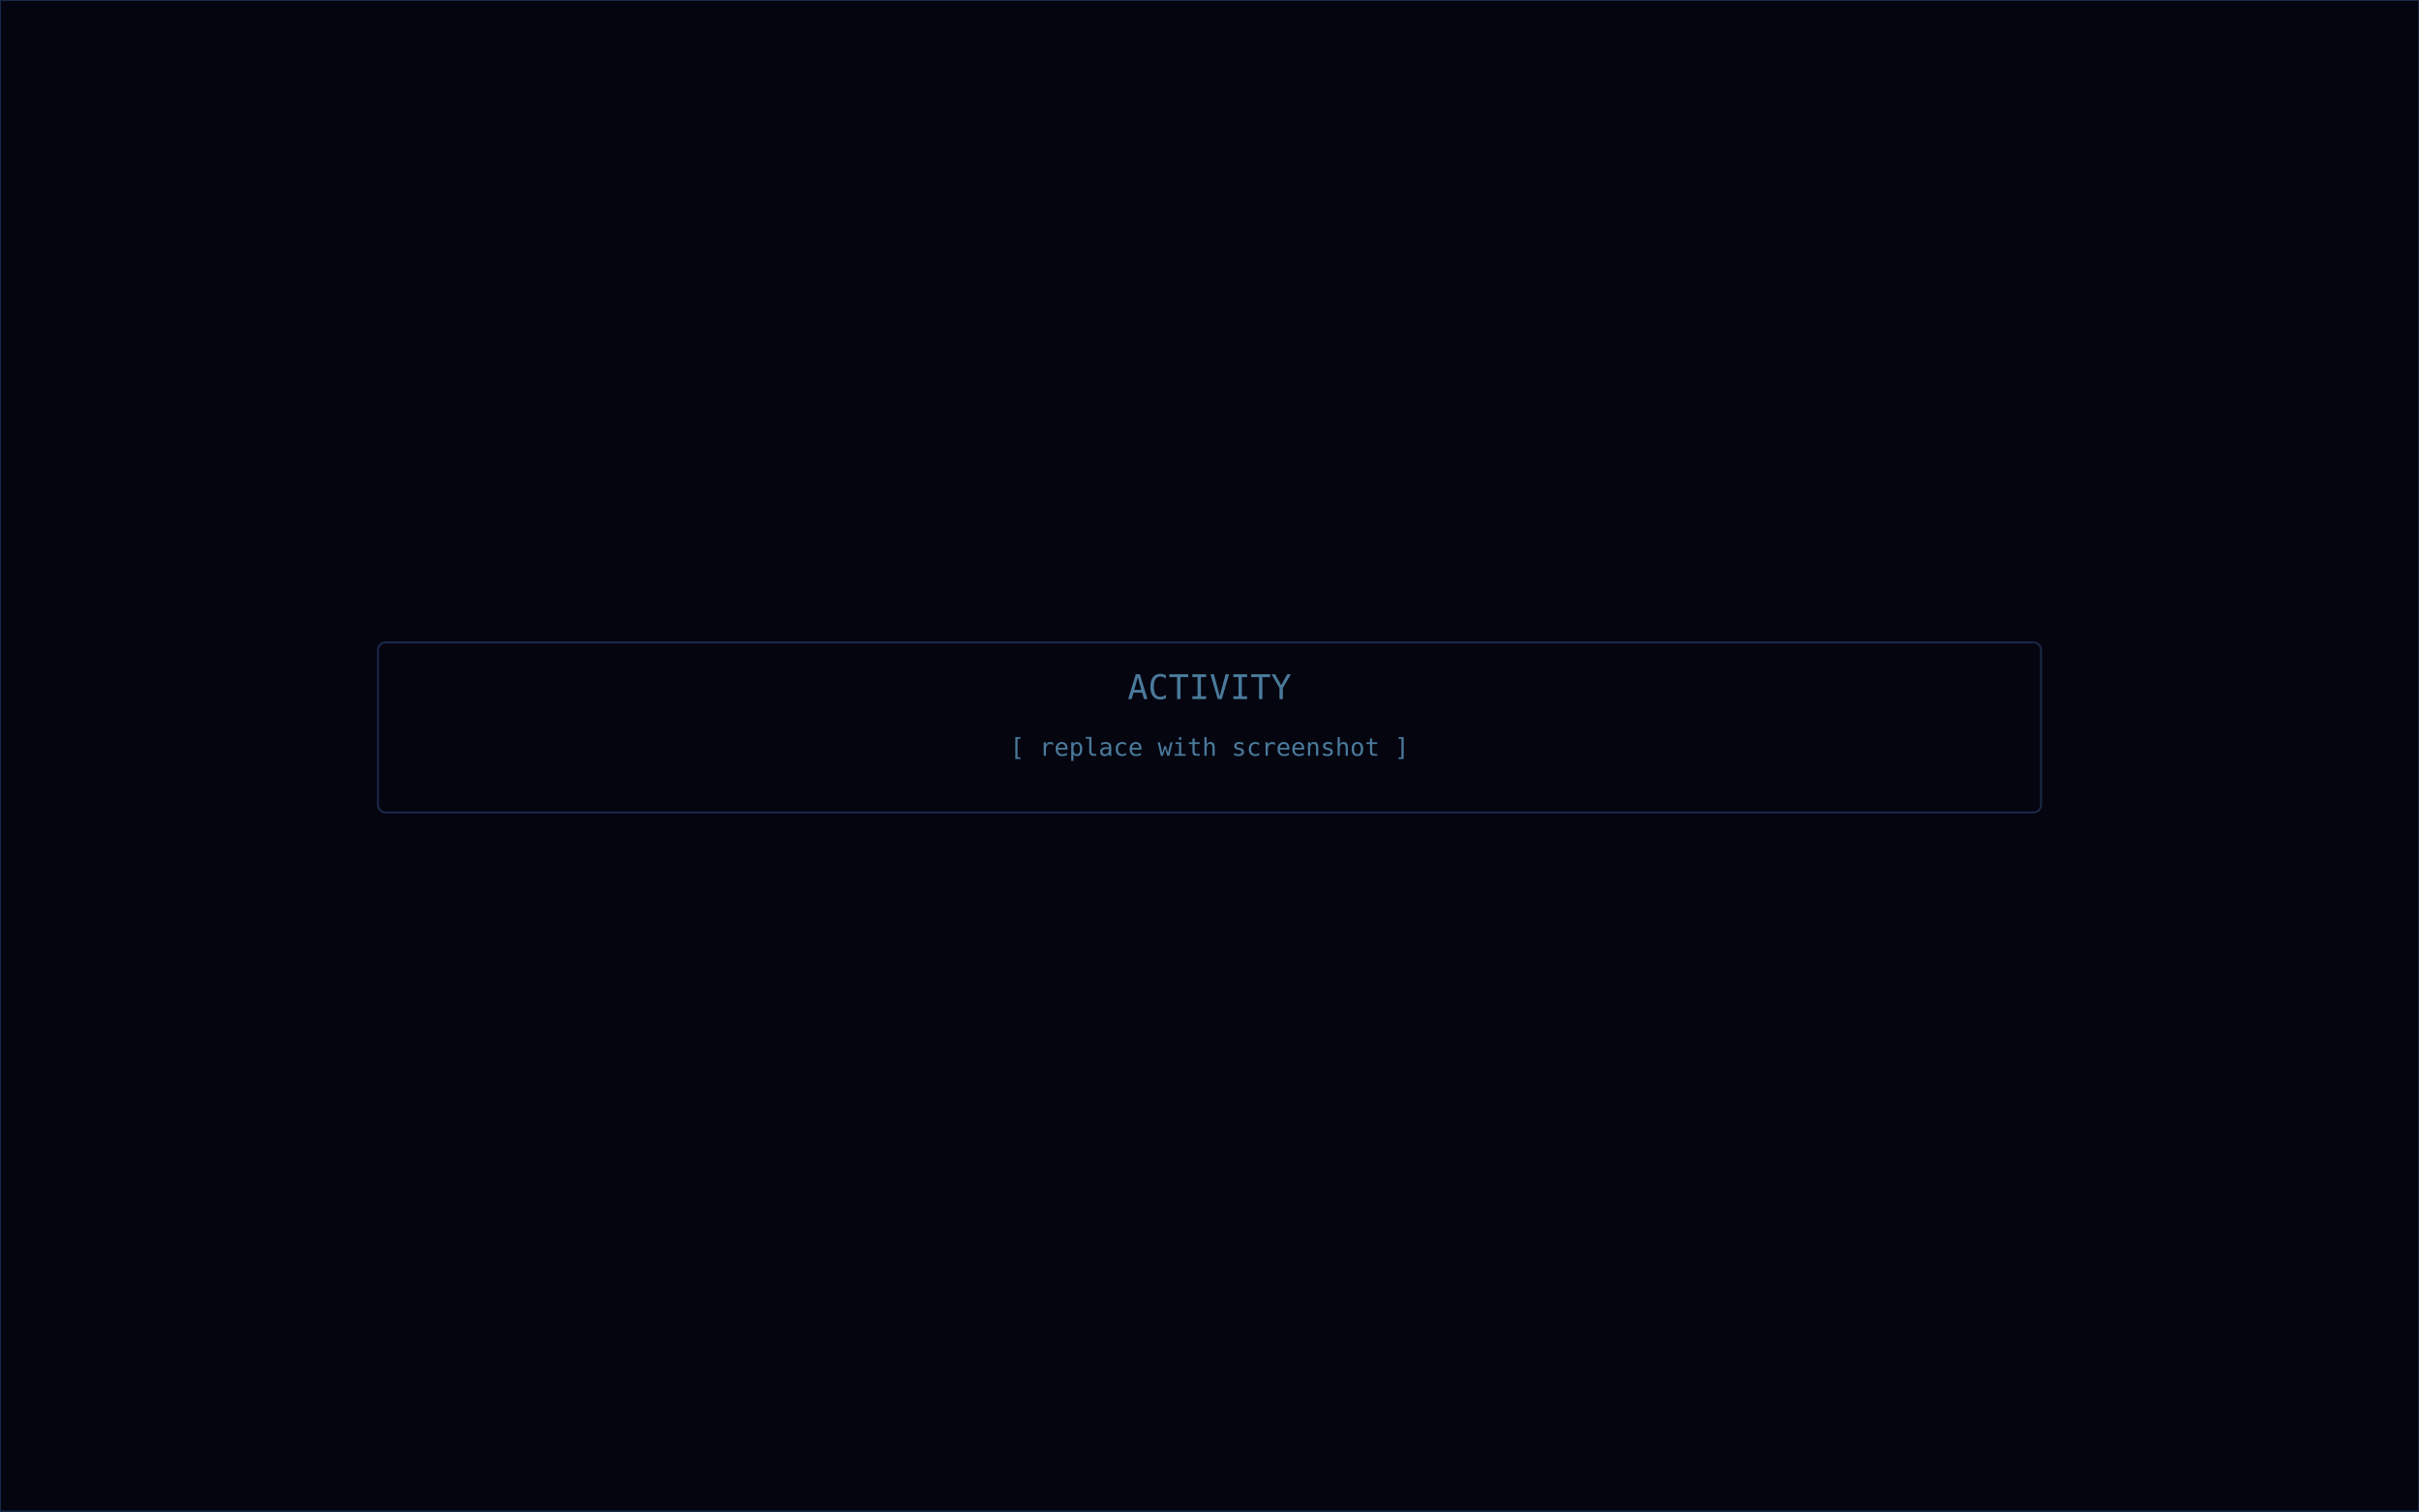
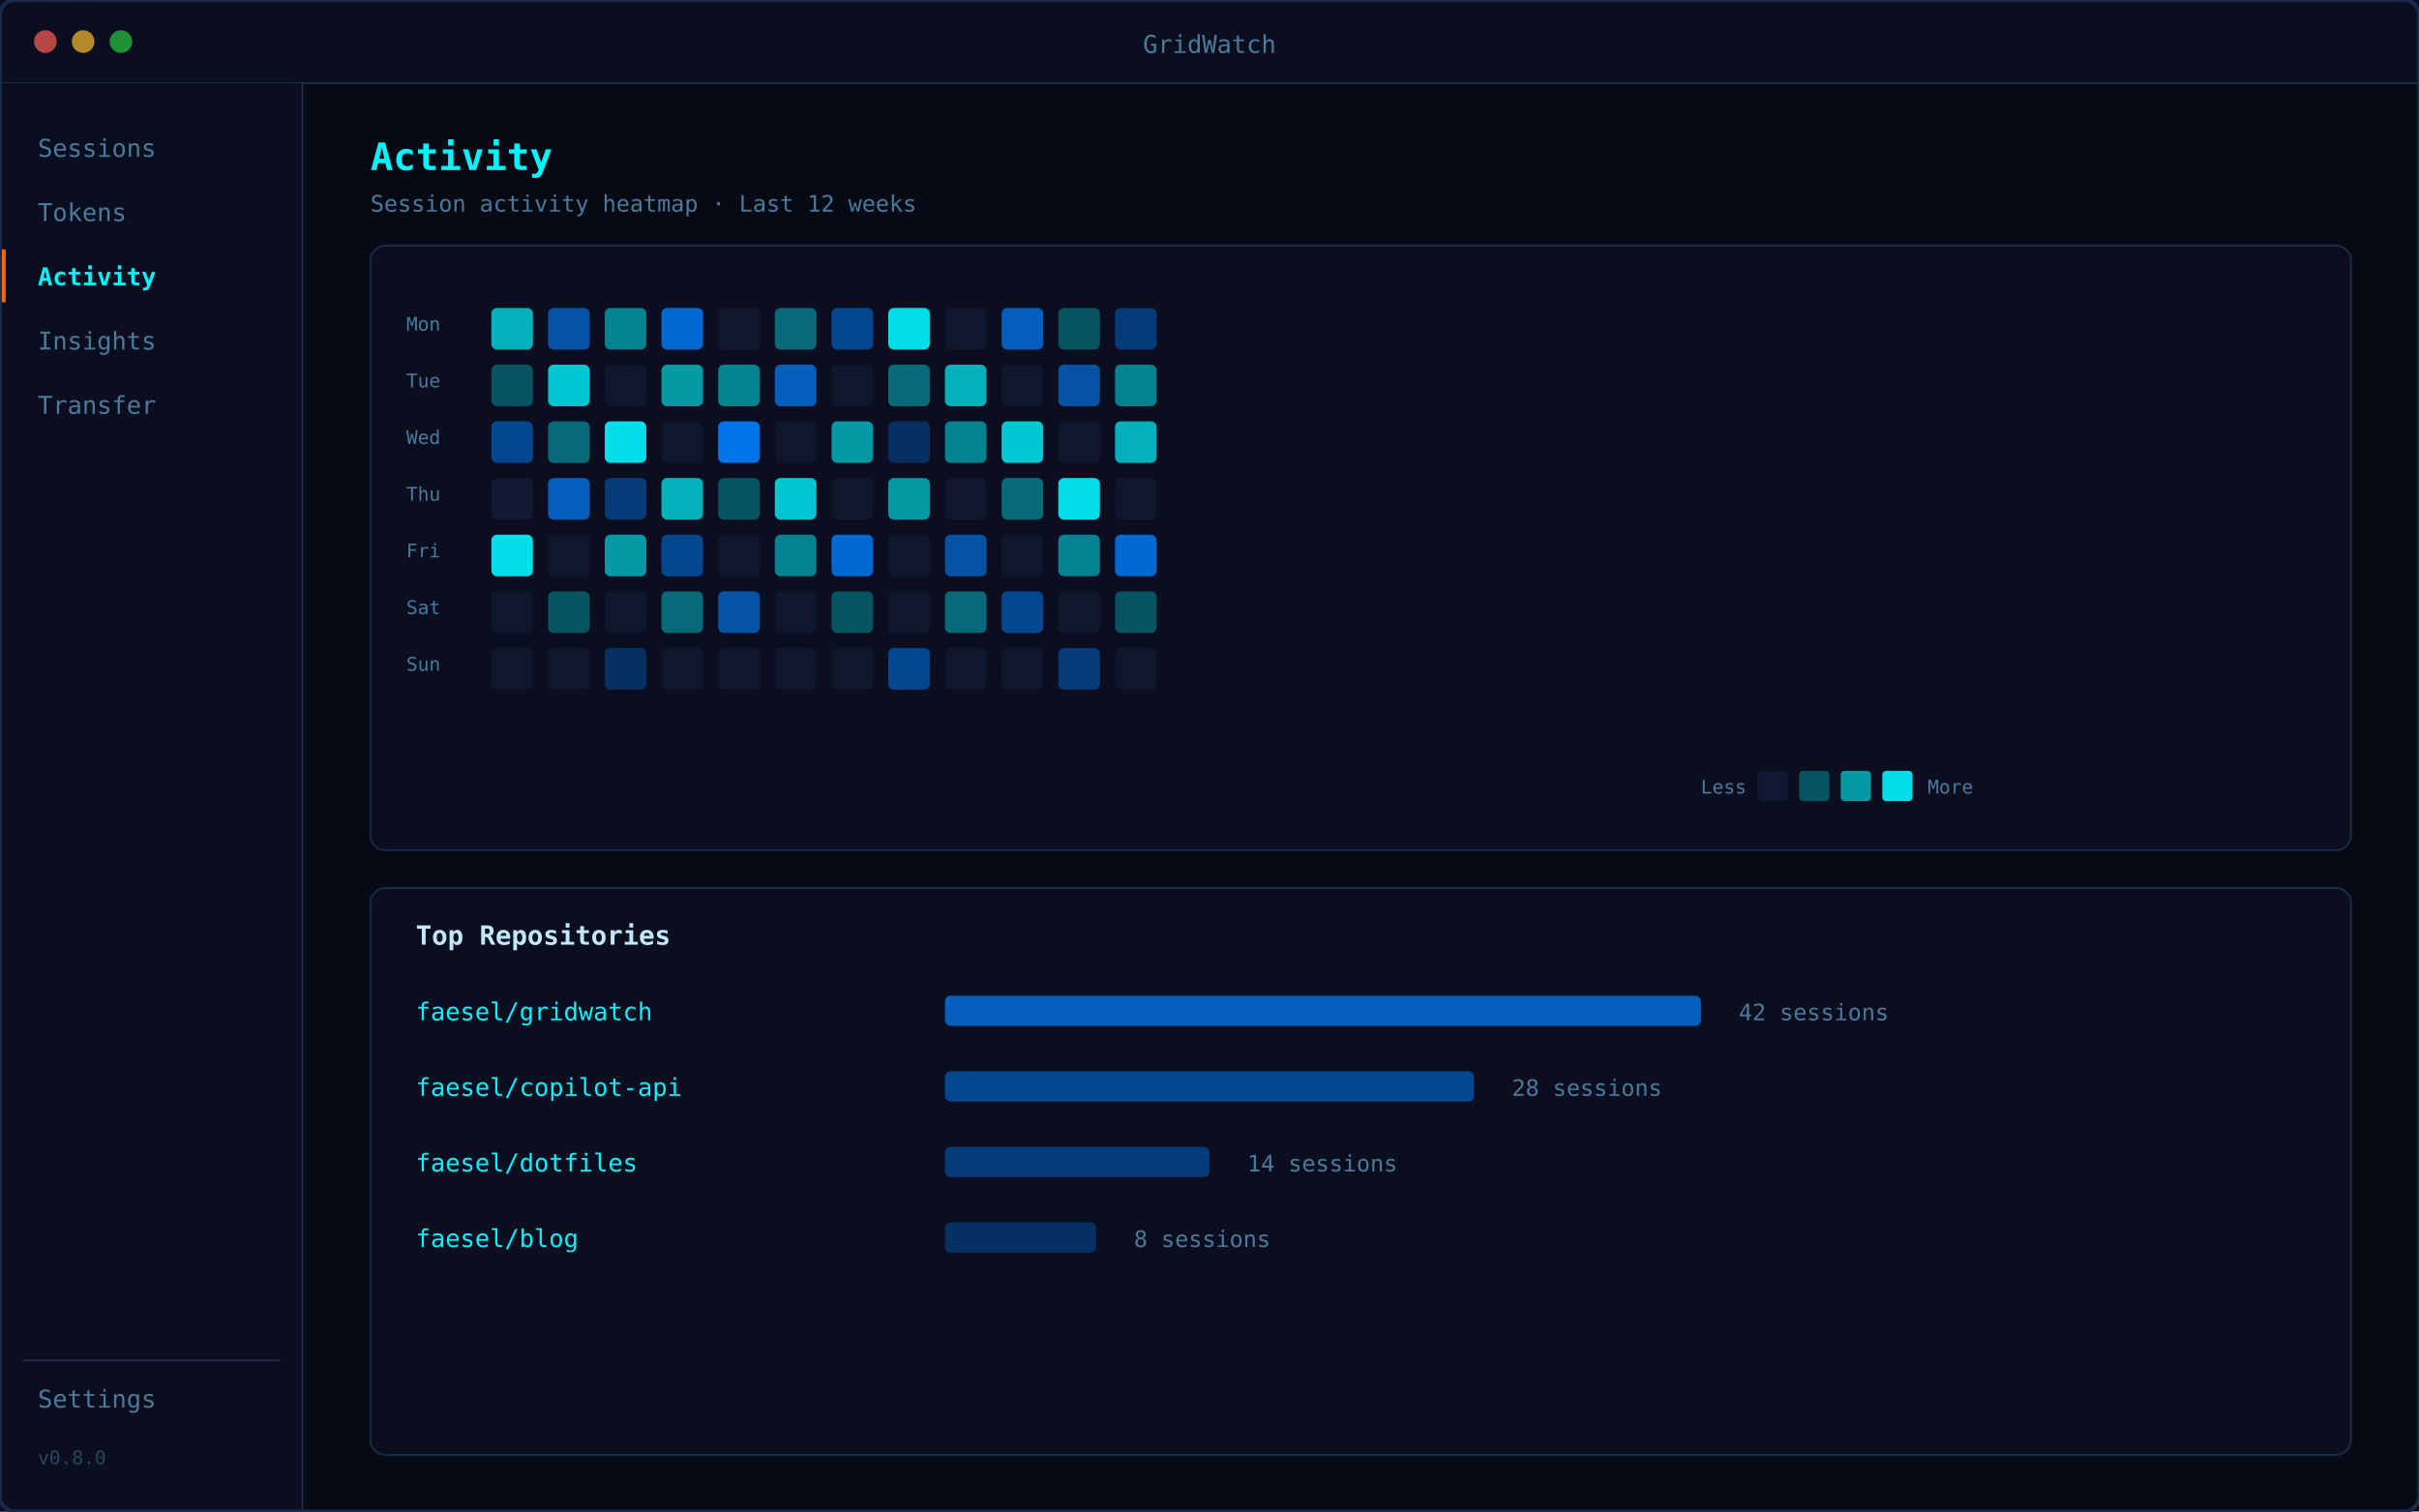
- <svg xmlns="http://www.w3.org/2000/svg" width="1280" height="800" viewBox="0 0 1280 800">
-   <rect width="1280" height="800" fill="#050510" />
-   <rect x="0" y="0" width="1280" height="800" fill="none" stroke="#1a2a4a" stroke-width="1" />
-   <text x="640" y="370" font-family="monospace" font-size="18" fill="#4a7a9b" text-anchor="middle">ACTIVITY</text>
-   <text x="640" y="400" font-family="monospace" font-size="13" fill="#4a7a9b" text-anchor="middle">[ replace with screenshot ]</text>
-   <rect x="200" y="340" width="880" height="90" rx="4" fill="none" stroke="#1a2a4a" stroke-width="1" />
+ <svg xmlns="http://www.w3.org/2000/svg" width="1280" height="800" viewBox="0 0 1280 800" font-family="'SF Mono','Fira Code','Cascadia Code',monospace">
+   <rect width="1280" height="800" fill="#060a14" />
+   <rect width="1280" height="44" fill="#0a0e1f" />
+   <circle cx="24" cy="22" r="6" fill="#ff5f57" opacity="0.7" />
+   <circle cx="44" cy="22" r="6" fill="#febc2e" opacity="0.7" />
+   <circle cx="64" cy="22" r="6" fill="#28c840" opacity="0.7" />
+   <text x="640" y="28" font-size="13" fill="#4a7a9b" text-anchor="middle">GridWatch</text>
+   <line x1="0" y1="44" x2="1280" y2="44" stroke="#1a2a4a" stroke-width="1" />
+   <rect x="0" y="44" width="160" height="756" fill="#0a0e1f" />
+   <line x1="160" y1="44" x2="160" y2="800" stroke="#1a2a4a" stroke-width="1" />
+   <text x="20" y="83" font-size="13" fill="#4a7a9b">Sessions</text>
+   <text x="20" y="117" font-size="13" fill="#4a7a9b">Tokens</text>
+   <rect x="0" y="132" width="3" height="28" fill="#ff6600" />
+   <text x="20" y="151" font-size="13" fill="#00f5ff" font-weight="bold">Activity</text>
+   <text x="20" y="185" font-size="13" fill="#4a7a9b">Insights</text>
+   <text x="20" y="219" font-size="13" fill="#4a7a9b">Transfer</text>
+   <line x1="12" y1="720" x2="148" y2="720" stroke="#1a2a4a" stroke-width="1" />
+   <text x="20" y="745" font-size="13" fill="#4a7a9b">Settings</text>
+   <text x="20" y="775" font-size="10" fill="#4a7a9b" opacity="0.5">v0.8.0</text>
+   <text x="196" y="90" font-size="20" fill="#00f5ff" font-weight="bold">Activity</text>
+   <text x="196" y="112" font-size="12" fill="#4a7a9b">Session activity heatmap · Last 12 weeks</text>
+   <rect x="196" y="130" width="1048" height="320" rx="8" fill="#0a0e1f" stroke="#1a2a4a" stroke-width="1" />
+   <text x="215" y="175" font-size="10" fill="#4a7a9b">Mon</text>
+   <text x="215" y="205" font-size="10" fill="#4a7a9b">Tue</text>
+   <text x="215" y="235" font-size="10" fill="#4a7a9b">Wed</text>
+   <text x="215" y="265" font-size="10" fill="#4a7a9b">Thu</text>
+   <text x="215" y="295" font-size="10" fill="#4a7a9b">Fri</text>
+   <text x="215" y="325" font-size="10" fill="#4a7a9b">Sat</text>
+   <text x="215" y="355" font-size="10" fill="#4a7a9b">Sun</text>
+   <rect x="260" y="163" width="22" height="22" rx="3" fill="#00f5ff" opacity="0.7" />
+   <rect x="260" y="193" width="22" height="22" rx="3" fill="#00f5ff" opacity="0.3" />
+   <rect x="260" y="223" width="22" height="22" rx="3" fill="#0080ff" opacity="0.5" />
+   <rect x="260" y="253" width="22" height="22" rx="3" fill="#1a2a4a" opacity="0.4" />
+   <rect x="260" y="283" width="22" height="22" rx="3" fill="#00f5ff" opacity="0.9" />
+   <rect x="260" y="313" width="22" height="22" rx="3" fill="#1a2a4a" opacity="0.3" />
+   <rect x="260" y="343" width="22" height="22" rx="3" fill="#1a2a4a" opacity="0.3" />
+   <rect x="290" y="163" width="22" height="22" rx="3" fill="#0080ff" opacity="0.6" />
+   <rect x="290" y="193" width="22" height="22" rx="3" fill="#00f5ff" opacity="0.8" />
+   <rect x="290" y="223" width="22" height="22" rx="3" fill="#00f5ff" opacity="0.4" />
+   <rect x="290" y="253" width="22" height="22" rx="3" fill="#0080ff" opacity="0.7" />
+   <rect x="290" y="283" width="22" height="22" rx="3" fill="#1a2a4a" opacity="0.3" />
+   <rect x="290" y="313" width="22" height="22" rx="3" fill="#00f5ff" opacity="0.3" />
+   <rect x="290" y="343" width="22" height="22" rx="3" fill="#1a2a4a" opacity="0.3" />
+   <rect x="320" y="163" width="22" height="22" rx="3" fill="#00f5ff" opacity="0.5" />
+   <rect x="320" y="193" width="22" height="22" rx="3" fill="#1a2a4a" opacity="0.3" />
+   <rect x="320" y="223" width="22" height="22" rx="3" fill="#00f5ff" opacity="0.9" />
+   <rect x="320" y="253" width="22" height="22" rx="3" fill="#0080ff" opacity="0.4" />
+   <rect x="320" y="283" width="22" height="22" rx="3" fill="#00f5ff" opacity="0.6" />
+   <rect x="320" y="313" width="22" height="22" rx="3" fill="#1a2a4a" opacity="0.3" />
+   <rect x="320" y="343" width="22" height="22" rx="3" fill="#0080ff" opacity="0.3" />
+   <rect x="350" y="163" width="22" height="22" rx="3" fill="#0080ff" opacity="0.8" />
+   <rect x="350" y="193" width="22" height="22" rx="3" fill="#00f5ff" opacity="0.6" />
+   <rect x="350" y="223" width="22" height="22" rx="3" fill="#1a2a4a" opacity="0.3" />
+   <rect x="350" y="253" width="22" height="22" rx="3" fill="#00f5ff" opacity="0.7" />
+   <rect x="350" y="283" width="22" height="22" rx="3" fill="#0080ff" opacity="0.5" />
+   <rect x="350" y="313" width="22" height="22" rx="3" fill="#00f5ff" opacity="0.4" />
+   <rect x="350" y="343" width="22" height="22" rx="3" fill="#1a2a4a" opacity="0.3" />
+   <rect x="380" y="163" width="22" height="22" rx="3" fill="#1a2a4a" opacity="0.3" />
+   <rect x="380" y="193" width="22" height="22" rx="3" fill="#00f5ff" opacity="0.5" />
+   <rect x="380" y="223" width="22" height="22" rx="3" fill="#0080ff" opacity="0.9" />
+   <rect x="380" y="253" width="22" height="22" rx="3" fill="#00f5ff" opacity="0.3" />
+   <rect x="380" y="283" width="22" height="22" rx="3" fill="#1a2a4a" opacity="0.3" />
+   <rect x="380" y="313" width="22" height="22" rx="3" fill="#0080ff" opacity="0.6" />
+   <rect x="380" y="343" width="22" height="22" rx="3" fill="#1a2a4a" opacity="0.3" />
+   <rect x="410" y="163" width="22" height="22" rx="3" fill="#00f5ff" opacity="0.4" />
+   <rect x="410" y="193" width="22" height="22" rx="3" fill="#0080ff" opacity="0.7" />
+   <rect x="410" y="223" width="22" height="22" rx="3" fill="#1a2a4a" opacity="0.3" />
+   <rect x="410" y="253" width="22" height="22" rx="3" fill="#00f5ff" opacity="0.8" />
+   <rect x="410" y="283" width="22" height="22" rx="3" fill="#00f5ff" opacity="0.5" />
+   <rect x="410" y="313" width="22" height="22" rx="3" fill="#1a2a4a" opacity="0.3" />
+   <rect x="410" y="343" width="22" height="22" rx="3" fill="#1a2a4a" opacity="0.3" />
+   <rect x="440" y="163" width="22" height="22" rx="3" fill="#0080ff" opacity="0.5" />
+   <rect x="440" y="193" width="22" height="22" rx="3" fill="#1a2a4a" opacity="0.3" />
+   <rect x="440" y="223" width="22" height="22" rx="3" fill="#00f5ff" opacity="0.6" />
+   <rect x="440" y="253" width="22" height="22" rx="3" fill="#1a2a4a" opacity="0.3" />
+   <rect x="440" y="283" width="22" height="22" rx="3" fill="#0080ff" opacity="0.8" />
+   <rect x="440" y="313" width="22" height="22" rx="3" fill="#00f5ff" opacity="0.3" />
+   <rect x="440" y="343" width="22" height="22" rx="3" fill="#1a2a4a" opacity="0.3" />
+   <rect x="470" y="163" width="22" height="22" rx="3" fill="#00f5ff" opacity="0.9" />
+   <rect x="470" y="193" width="22" height="22" rx="3" fill="#00f5ff" opacity="0.4" />
+   <rect x="470" y="223" width="22" height="22" rx="3" fill="#0080ff" opacity="0.3" />
+   <rect x="470" y="253" width="22" height="22" rx="3" fill="#00f5ff" opacity="0.6" />
+   <rect x="470" y="283" width="22" height="22" rx="3" fill="#1a2a4a" opacity="0.3" />
+   <rect x="470" y="313" width="22" height="22" rx="3" fill="#1a2a4a" opacity="0.3" />
+   <rect x="470" y="343" width="22" height="22" rx="3" fill="#0080ff" opacity="0.5" />
+   <rect x="500" y="163" width="22" height="22" rx="3" fill="#1a2a4a" opacity="0.3" />
+   <rect x="500" y="193" width="22" height="22" rx="3" fill="#00f5ff" opacity="0.7" />
+   <rect x="500" y="223" width="22" height="22" rx="3" fill="#00f5ff" opacity="0.5" />
+   <rect x="500" y="253" width="22" height="22" rx="3" fill="#1a2a4a" opacity="0.3" />
+   <rect x="500" y="283" width="22" height="22" rx="3" fill="#0080ff" opacity="0.6" />
+   <rect x="500" y="313" width="22" height="22" rx="3" fill="#00f5ff" opacity="0.4" />
+   <rect x="500" y="343" width="22" height="22" rx="3" fill="#1a2a4a" opacity="0.3" />
+   <rect x="530" y="163" width="22" height="22" rx="3" fill="#0080ff" opacity="0.7" />
+   <rect x="530" y="193" width="22" height="22" rx="3" fill="#1a2a4a" opacity="0.3" />
+   <rect x="530" y="223" width="22" height="22" rx="3" fill="#00f5ff" opacity="0.8" />
+   <rect x="530" y="253" width="22" height="22" rx="3" fill="#00f5ff" opacity="0.4" />
+   <rect x="530" y="283" width="22" height="22" rx="3" fill="#1a2a4a" opacity="0.3" />
+   <rect x="530" y="313" width="22" height="22" rx="3" fill="#0080ff" opacity="0.5" />
+   <rect x="530" y="343" width="22" height="22" rx="3" fill="#1a2a4a" opacity="0.3" />
+   <rect x="560" y="163" width="22" height="22" rx="3" fill="#00f5ff" opacity="0.3" />
+   <rect x="560" y="193" width="22" height="22" rx="3" fill="#0080ff" opacity="0.6" />
+   <rect x="560" y="223" width="22" height="22" rx="3" fill="#1a2a4a" opacity="0.3" />
+   <rect x="560" y="253" width="22" height="22" rx="3" fill="#00f5ff" opacity="0.9" />
+   <rect x="560" y="283" width="22" height="22" rx="3" fill="#00f5ff" opacity="0.5" />
+   <rect x="560" y="313" width="22" height="22" rx="3" fill="#1a2a4a" opacity="0.3" />
+   <rect x="560" y="343" width="22" height="22" rx="3" fill="#0080ff" opacity="0.4" />
+   <rect x="590" y="163" width="22" height="22" rx="3" fill="#0080ff" opacity="0.4" />
+   <rect x="590" y="193" width="22" height="22" rx="3" fill="#00f5ff" opacity="0.5" />
+   <rect x="590" y="223" width="22" height="22" rx="3" fill="#00f5ff" opacity="0.7" />
+   <rect x="590" y="253" width="22" height="22" rx="3" fill="#1a2a4a" opacity="0.3" />
+   <rect x="590" y="283" width="22" height="22" rx="3" fill="#0080ff" opacity="0.8" />
+   <rect x="590" y="313" width="22" height="22" rx="3" fill="#00f5ff" opacity="0.3" />
+   <rect x="590" y="343" width="22" height="22" rx="3" fill="#1a2a4a" opacity="0.3" />
+   <text x="900" y="420" font-size="10" fill="#4a7a9b">Less</text>
+   <rect x="930" y="408" width="16" height="16" rx="2" fill="#1a2a4a" opacity="0.4" />
+   <rect x="952" y="408" width="16" height="16" rx="2" fill="#00f5ff" opacity="0.3" />
+   <rect x="974" y="408" width="16" height="16" rx="2" fill="#00f5ff" opacity="0.6" />
+   <rect x="996" y="408" width="16" height="16" rx="2" fill="#00f5ff" opacity="0.9" />
+   <text x="1020" y="420" font-size="10" fill="#4a7a9b">More</text>
+   <rect x="196" y="470" width="1048" height="300" rx="8" fill="#0a0e1f" stroke="#1a2a4a" stroke-width="1" />
+   <text x="220" y="500" font-size="14" fill="#c0e8ff" font-weight="bold">Top Repositories</text>
+   <text x="220" y="540" font-size="13" fill="#00f5ff">faesel/gridwatch</text>
+   <rect x="500" y="527" width="400" height="16" rx="3" fill="#0080ff" opacity="0.7" />
+   <text x="920" y="540" font-size="12" fill="#4a7a9b">42 sessions</text>
+   <text x="220" y="580" font-size="13" fill="#00f5ff">faesel/copilot-api</text>
+   <rect x="500" y="567" width="280" height="16" rx="3" fill="#0080ff" opacity="0.5" />
+   <text x="800" y="580" font-size="12" fill="#4a7a9b">28 sessions</text>
+   <text x="220" y="620" font-size="13" fill="#00f5ff">faesel/dotfiles</text>
+   <rect x="500" y="607" width="140" height="16" rx="3" fill="#0080ff" opacity="0.4" />
+   <text x="660" y="620" font-size="12" fill="#4a7a9b">14 sessions</text>
+   <text x="220" y="660" font-size="13" fill="#00f5ff">faesel/blog</text>
+   <rect x="500" y="647" width="80" height="16" rx="3" fill="#0080ff" opacity="0.3" />
+   <text x="600" y="660" font-size="12" fill="#4a7a9b">8 sessions</text>
+   <rect x="0" y="0" width="1280" height="800" rx="8" fill="none" stroke="#1a2a4a" stroke-width="2" />
</svg>
